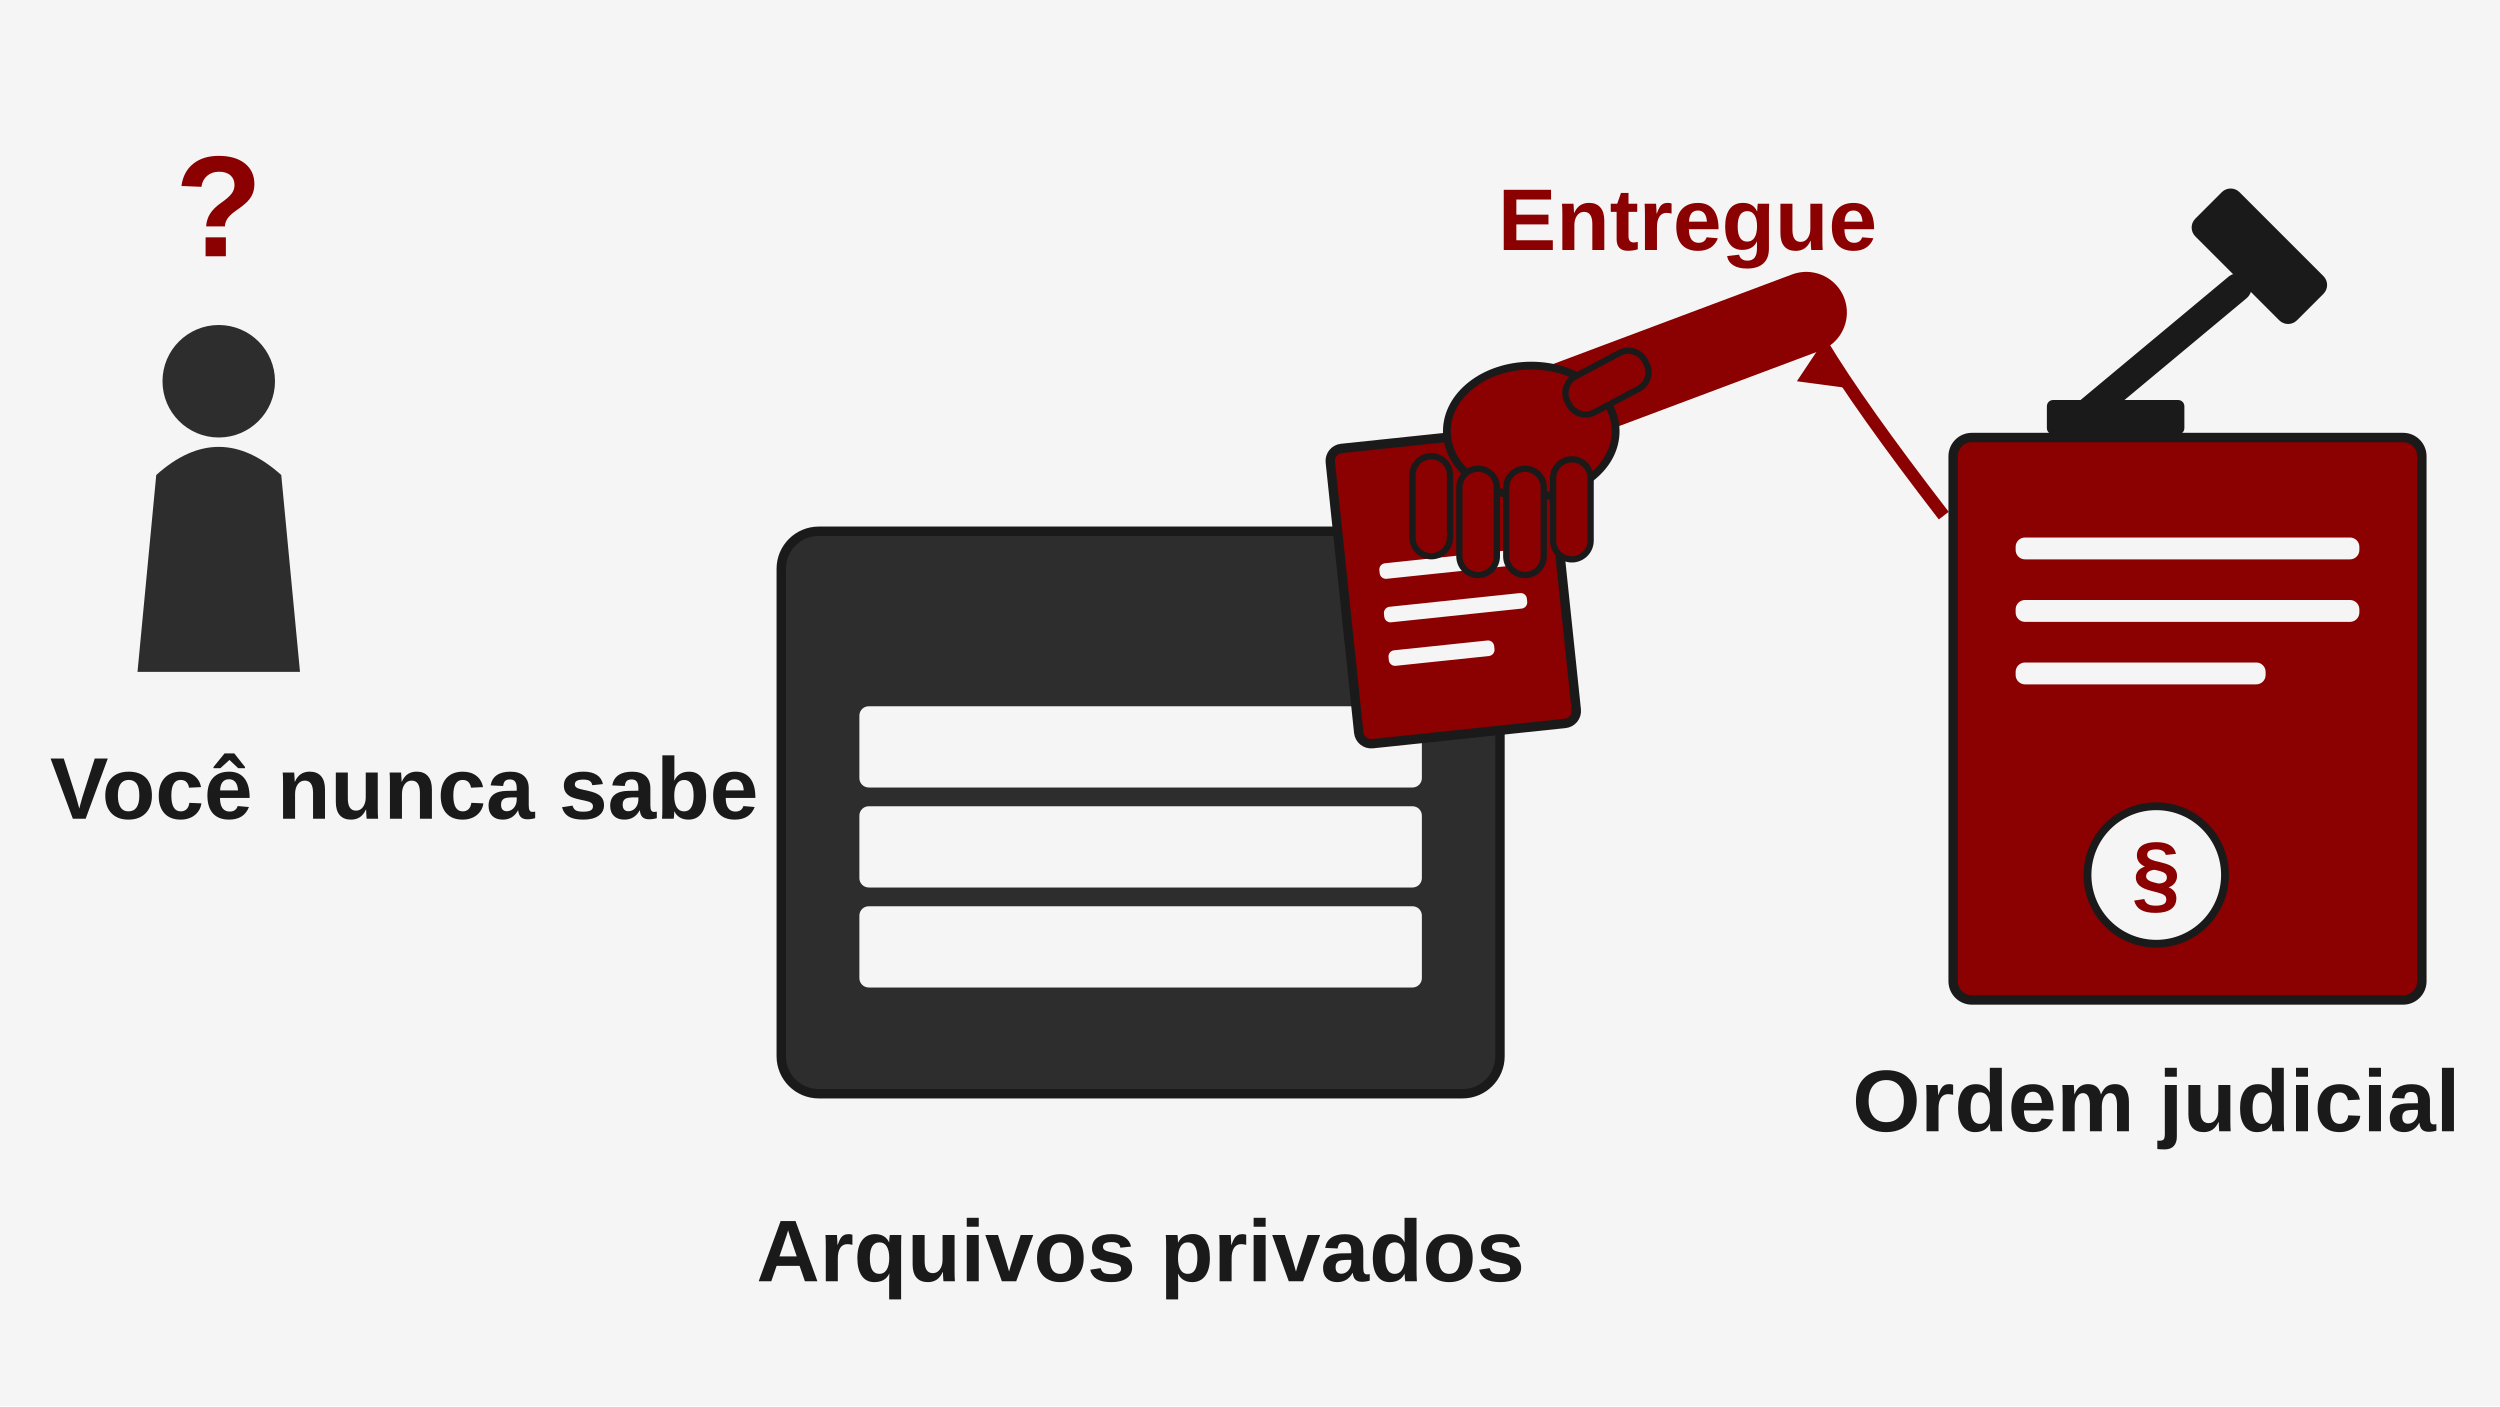
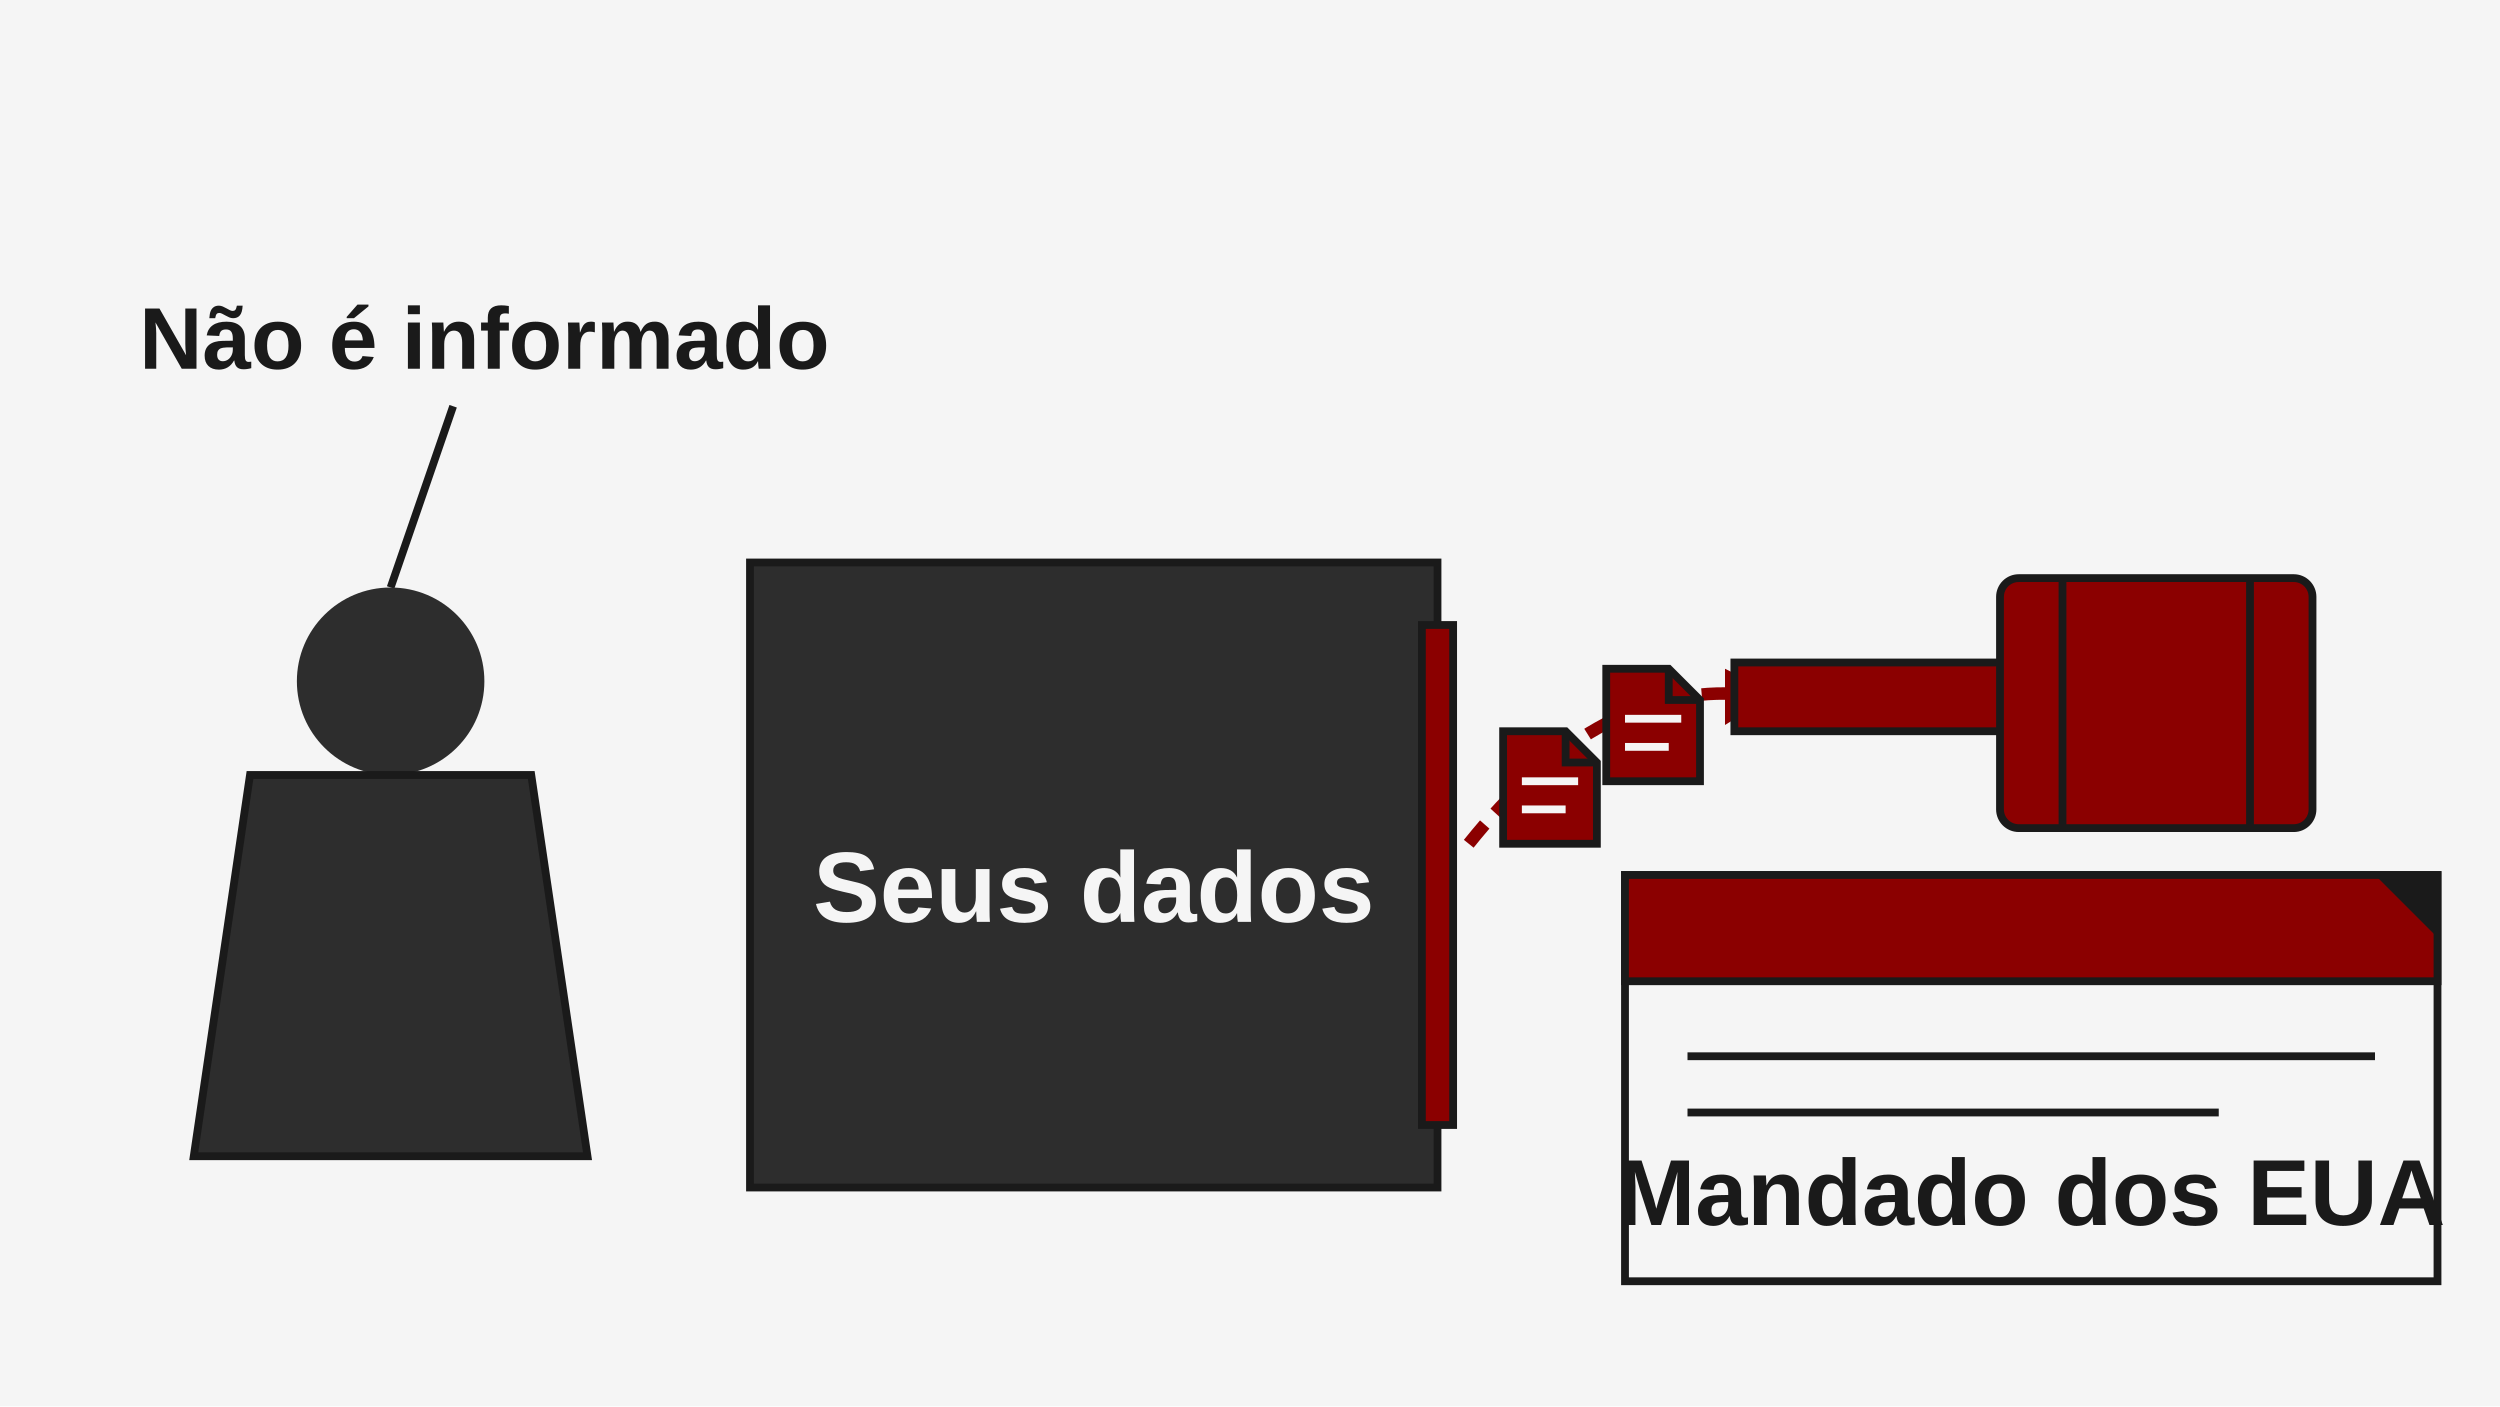
- <svg xmlns="http://www.w3.org/2000/svg" viewBox="0 0 800 450" width="800" height="450" role="img" aria-label="Uma ordem judicial força uma empresa de nuvem a entregar seus arquivos privados sem que o proprietário seja notificado." font-family="Arial, 'Helvetica Neue', 'Segoe UI', sans-serif">
-   <rect x="0" y="0" width="800" height="450" fill="#f5f5f5" />
-   <text x="70" y="82" font-family="Arial, 'Helvetica Neue', 'Segoe UI', sans-serif" font-size="46" font-weight="bold" fill="#8b0000" text-anchor="middle">?</text>
-   <circle cx="70" cy="122" r="18" fill="#2d2d2d" />
-   <path d="M44 215 L50 152 Q70 134 90 152 L96 215 Z" fill="#2d2d2d" />
-   <text x="16" y="262" font-family="Arial, 'Helvetica Neue', 'Segoe UI', sans-serif" font-size="28" font-weight="bold" fill="#1a1a1a" text-anchor="start">Você nunca sabe</text>
-   <rect x="250" y="170" width="230" height="180" rx="12" fill="#2d2d2d" stroke="#1a1a1a" stroke-width="3" />
-   <rect x="275" y="290" width="180" height="26" rx="3" fill="#f5f5f5" />
-   <rect x="275" y="258" width="180" height="26" rx="3" fill="#f5f5f5" />
-   <rect x="275" y="226" width="180" height="26" rx="3" fill="#f5f5f5" />
-   <text x="365" y="410" font-family="Arial, 'Helvetica Neue', 'Segoe UI', sans-serif" font-size="28" font-weight="bold" fill="#1a1a1a" text-anchor="middle">Arquivos privados</text>
-   <g transform="rotate(-6 465 187)">
-     <rect x="430" y="140" width="70" height="95" rx="4" fill="#8b0000" stroke="#1a1a1a" stroke-width="3" />
-     <rect x="442" y="178" width="46" height="5" rx="2" fill="#f5f5f5" />
-     <rect x="442" y="192" width="46" height="5" rx="2" fill="#f5f5f5" />
-     <rect x="442" y="206" width="34" height="5" rx="2" fill="#f5f5f5" />
+ <svg xmlns="http://www.w3.org/2000/svg" viewBox="0 0 800 450" width="800" height="450" role="img" aria-label="A US court order pulls red files out of the back of your dark data box while you stand facing away and are never told." font-family="Arial, 'Helvetica Neue', 'Segoe UI', sans-serif">
+   <rect width="800" height="450" fill="#f5f5f5" />
+   <text x="155" y="118" font-family="Arial, 'Helvetica Neue', 'Segoe UI', sans-serif" font-size="28" font-weight="700" fill="#1a1a1a" text-anchor="middle">Não é informado</text>
+   <line x1="145" y1="130" x2="125" y2="188" stroke="#1a1a1a" stroke-width="2.5" />
+   <circle cx="125" cy="218" r="30" fill="#2d2d2d" />
+   <path d="M 80 248 L 170 248 L 188 370 L 62 370 Z" fill="#2d2d2d" stroke="#1a1a1a" stroke-width="2.5" />
+   <rect x="240" y="180" width="220" height="200" fill="#2d2d2d" stroke="#1a1a1a" stroke-width="2.5" />
+   <rect x="455" y="200" width="10" height="160" fill="#8b0000" stroke="#1a1a1a" stroke-width="2.5" />
+   <text x="350" y="295" font-family="Arial, 'Helvetica Neue', 'Segoe UI', sans-serif" font-size="32" font-weight="700" fill="#f5f5f5" text-anchor="middle">Seus dados</text>
+   <path d="M 470 270 Q 510 220 555 222" fill="none" stroke="#8b0000" stroke-width="4" stroke-dasharray="8,5" />
+   <polygon points="568,222 552,214 552,232" fill="#8b0000" />
+   <g transform="translate(495, 252)">
+     <path d="M -14 -18 L 6 -18 L 16 -8 L 16 18 L -14 18 Z" fill="#8b0000" stroke="#1a1a1a" stroke-width="2.5" />
+     <path d="M 6 -18 L 6 -8 L 16 -8" fill="none" stroke="#1a1a1a" stroke-width="2.5" />
+     <line x1="-8" y1="-2" x2="10" y2="-2" stroke="#f5f5f5" stroke-width="2.5" />
+     <line x1="-8" y1="7" x2="6" y2="7" stroke="#f5f5f5" stroke-width="2.5" />
  </g>
-   <line x1="578" y1="100" x2="498" y2="130" stroke="#8b0000" stroke-width="26" stroke-linecap="round" />
-   <ellipse cx="490" cy="138" rx="27" ry="21" fill="#8b0000" stroke="#1a1a1a" stroke-width="2.5" />
-   <rect x="452" y="146" width="12" height="32" rx="6" fill="#8b0000" stroke="#1a1a1a" stroke-width="2" />
-   <rect x="467" y="150" width="12" height="34" rx="6" fill="#8b0000" stroke="#1a1a1a" stroke-width="2" />
-   <rect x="482" y="150" width="12" height="34" rx="6" fill="#8b0000" stroke="#1a1a1a" stroke-width="2" />
-   <rect x="497" y="147" width="12" height="32" rx="6" fill="#8b0000" stroke="#1a1a1a" stroke-width="2" />
-   <rect x="500" y="116" width="28" height="13" rx="6" fill="#8b0000" stroke="#1a1a1a" stroke-width="2" transform="rotate(-28 514 122)" />
-   <text x="540" y="80" font-family="Arial, 'Helvetica Neue', 'Segoe UI', sans-serif" font-size="28" font-weight="bold" fill="#8b0000" text-anchor="middle">Entregue</text>
-   <path d="M622 165 Q595 130 583 110" fill="none" stroke="#8b0000" stroke-width="4" />
-   <path d="M583 110 L590 124 L575 122 Z" fill="#8b0000" />
-   <line x1="668" y1="132" x2="716" y2="92" stroke="#1a1a1a" stroke-width="9" stroke-linecap="round" />
-   <rect x="700" y="72" width="46" height="20" rx="4" fill="#1a1a1a" transform="rotate(45 723 82)" />
-   <rect x="655" y="128" width="44" height="11" rx="2" fill="#1a1a1a" />
-   <rect x="625" y="140" width="150" height="180" rx="6" fill="#8b0000" stroke="#1a1a1a" stroke-width="3" />
-   <rect x="645" y="172" width="110" height="7" rx="3" fill="#f5f5f5" />
-   <rect x="645" y="192" width="110" height="7" rx="3" fill="#f5f5f5" />
-   <rect x="645" y="212" width="80" height="7" rx="3" fill="#f5f5f5" />
-   <circle cx="690" cy="280" r="22" fill="#f5f5f5" stroke="#1a1a1a" stroke-width="2.5" />
-   <text x="690" y="289" font-family="Arial, 'Helvetica Neue', 'Segoe UI', sans-serif" font-size="28" font-weight="bold" fill="#8b0000" text-anchor="middle">§</text>
-   <text x="690" y="362" font-family="Arial, 'Helvetica Neue', 'Segoe UI', sans-serif" font-size="28" font-weight="bold" fill="#1a1a1a" text-anchor="middle">Ordem judicial</text>
+   <g transform="translate(528, 232)">
+     <path d="M -14 -18 L 6 -18 L 16 -8 L 16 18 L -14 18 Z" fill="#8b0000" stroke="#1a1a1a" stroke-width="2.5" />
+     <path d="M 6 -18 L 6 -8 L 16 -8" fill="none" stroke="#1a1a1a" stroke-width="2.5" />
+     <line x1="-8" y1="-2" x2="10" y2="-2" stroke="#f5f5f5" stroke-width="2.5" />
+     <line x1="-8" y1="7" x2="6" y2="7" stroke="#f5f5f5" stroke-width="2.5" />
+   </g>
+   <rect x="520" y="280" width="260" height="130" fill="#f5f5f5" stroke="#1a1a1a" stroke-width="2.5" />
+   <rect x="520" y="280" width="260" height="34" fill="#8b0000" stroke="#1a1a1a" stroke-width="2.5" />
+   <path d="M 760 280 L 780 280 L 780 300 Z" fill="#1a1a1a" />
+   <line x1="540" y1="338" x2="760" y2="338" stroke="#1a1a1a" stroke-width="2.5" />
+   <line x1="540" y1="356" x2="710" y2="356" stroke="#1a1a1a" stroke-width="2.5" />
+   <text x="650" y="392" font-family="Arial, 'Helvetica Neue', 'Segoe UI', sans-serif" font-size="30" font-weight="700" fill="#1a1a1a" text-anchor="middle">Mandado dos EUA</text>
+   <rect x="555" y="212" width="100" height="22" fill="#8b0000" stroke="#1a1a1a" stroke-width="2.5" />
+   <rect x="640" y="185" width="100" height="80" fill="#8b0000" stroke="#1a1a1a" stroke-width="2.5" rx="6" />
+   <line x1="660" y1="185" x2="660" y2="265" stroke="#1a1a1a" stroke-width="2.5" />
+   <line x1="720" y1="185" x2="720" y2="265" stroke="#1a1a1a" stroke-width="2.5" />
</svg>
